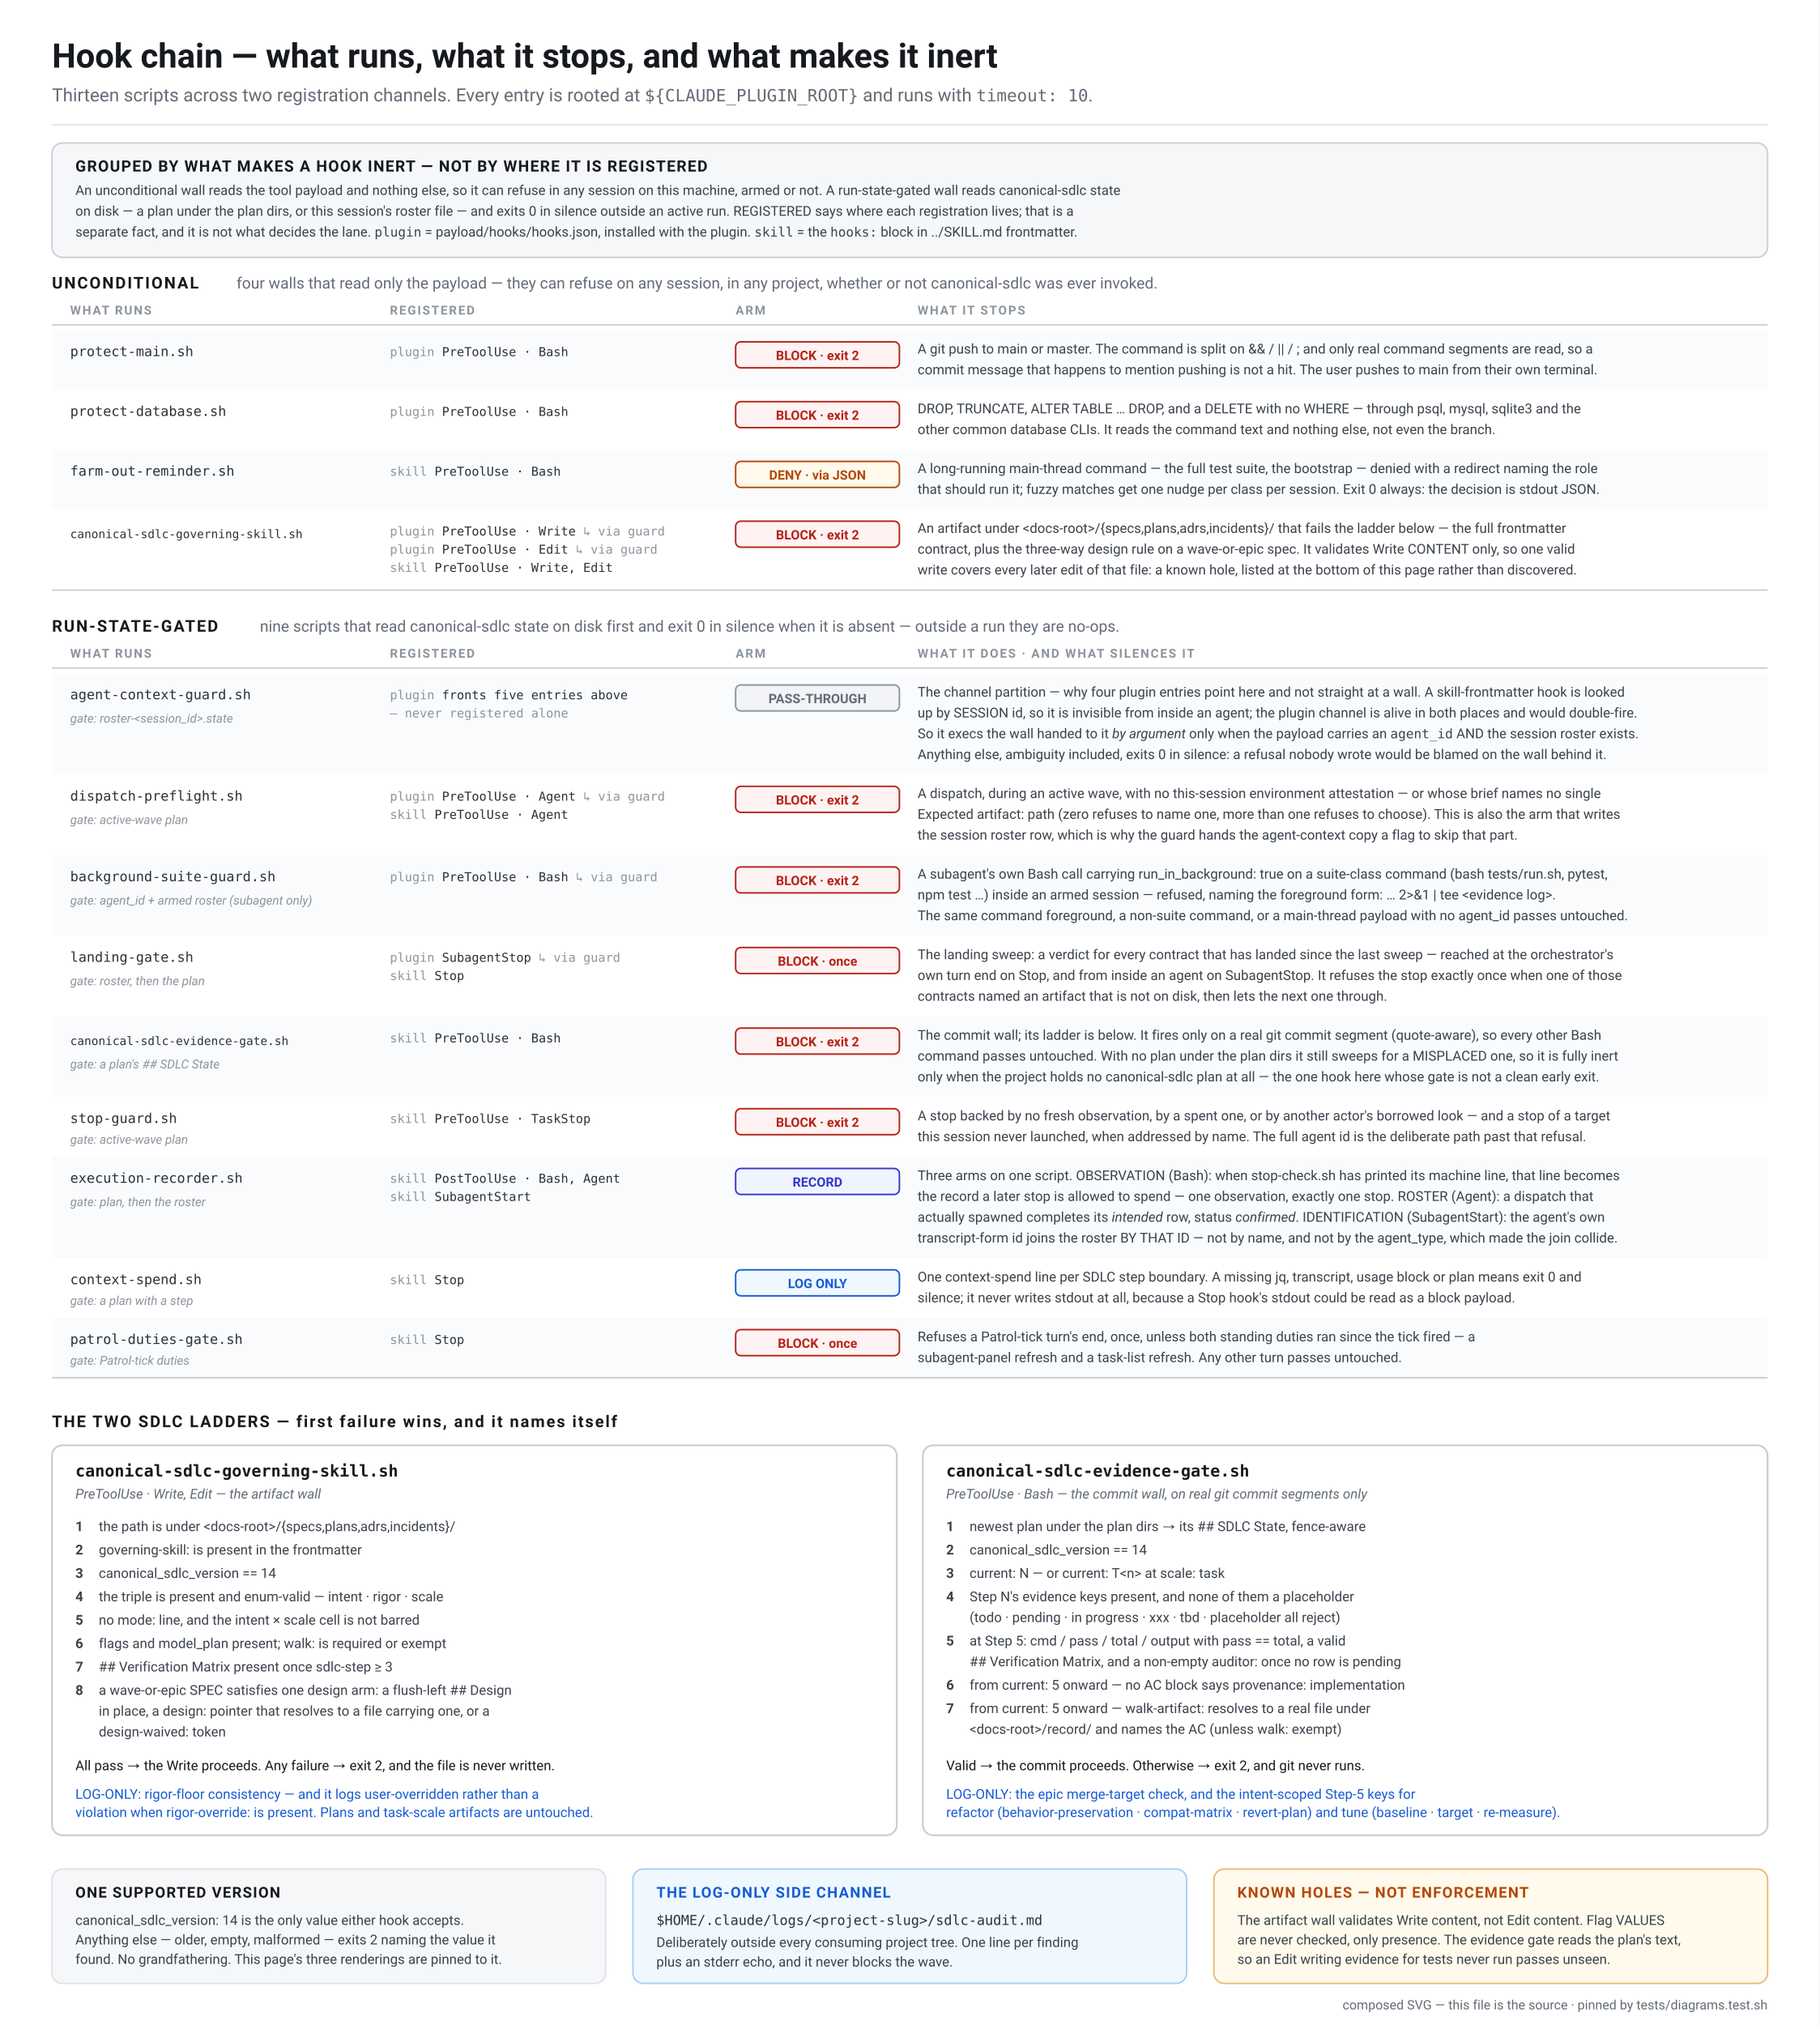
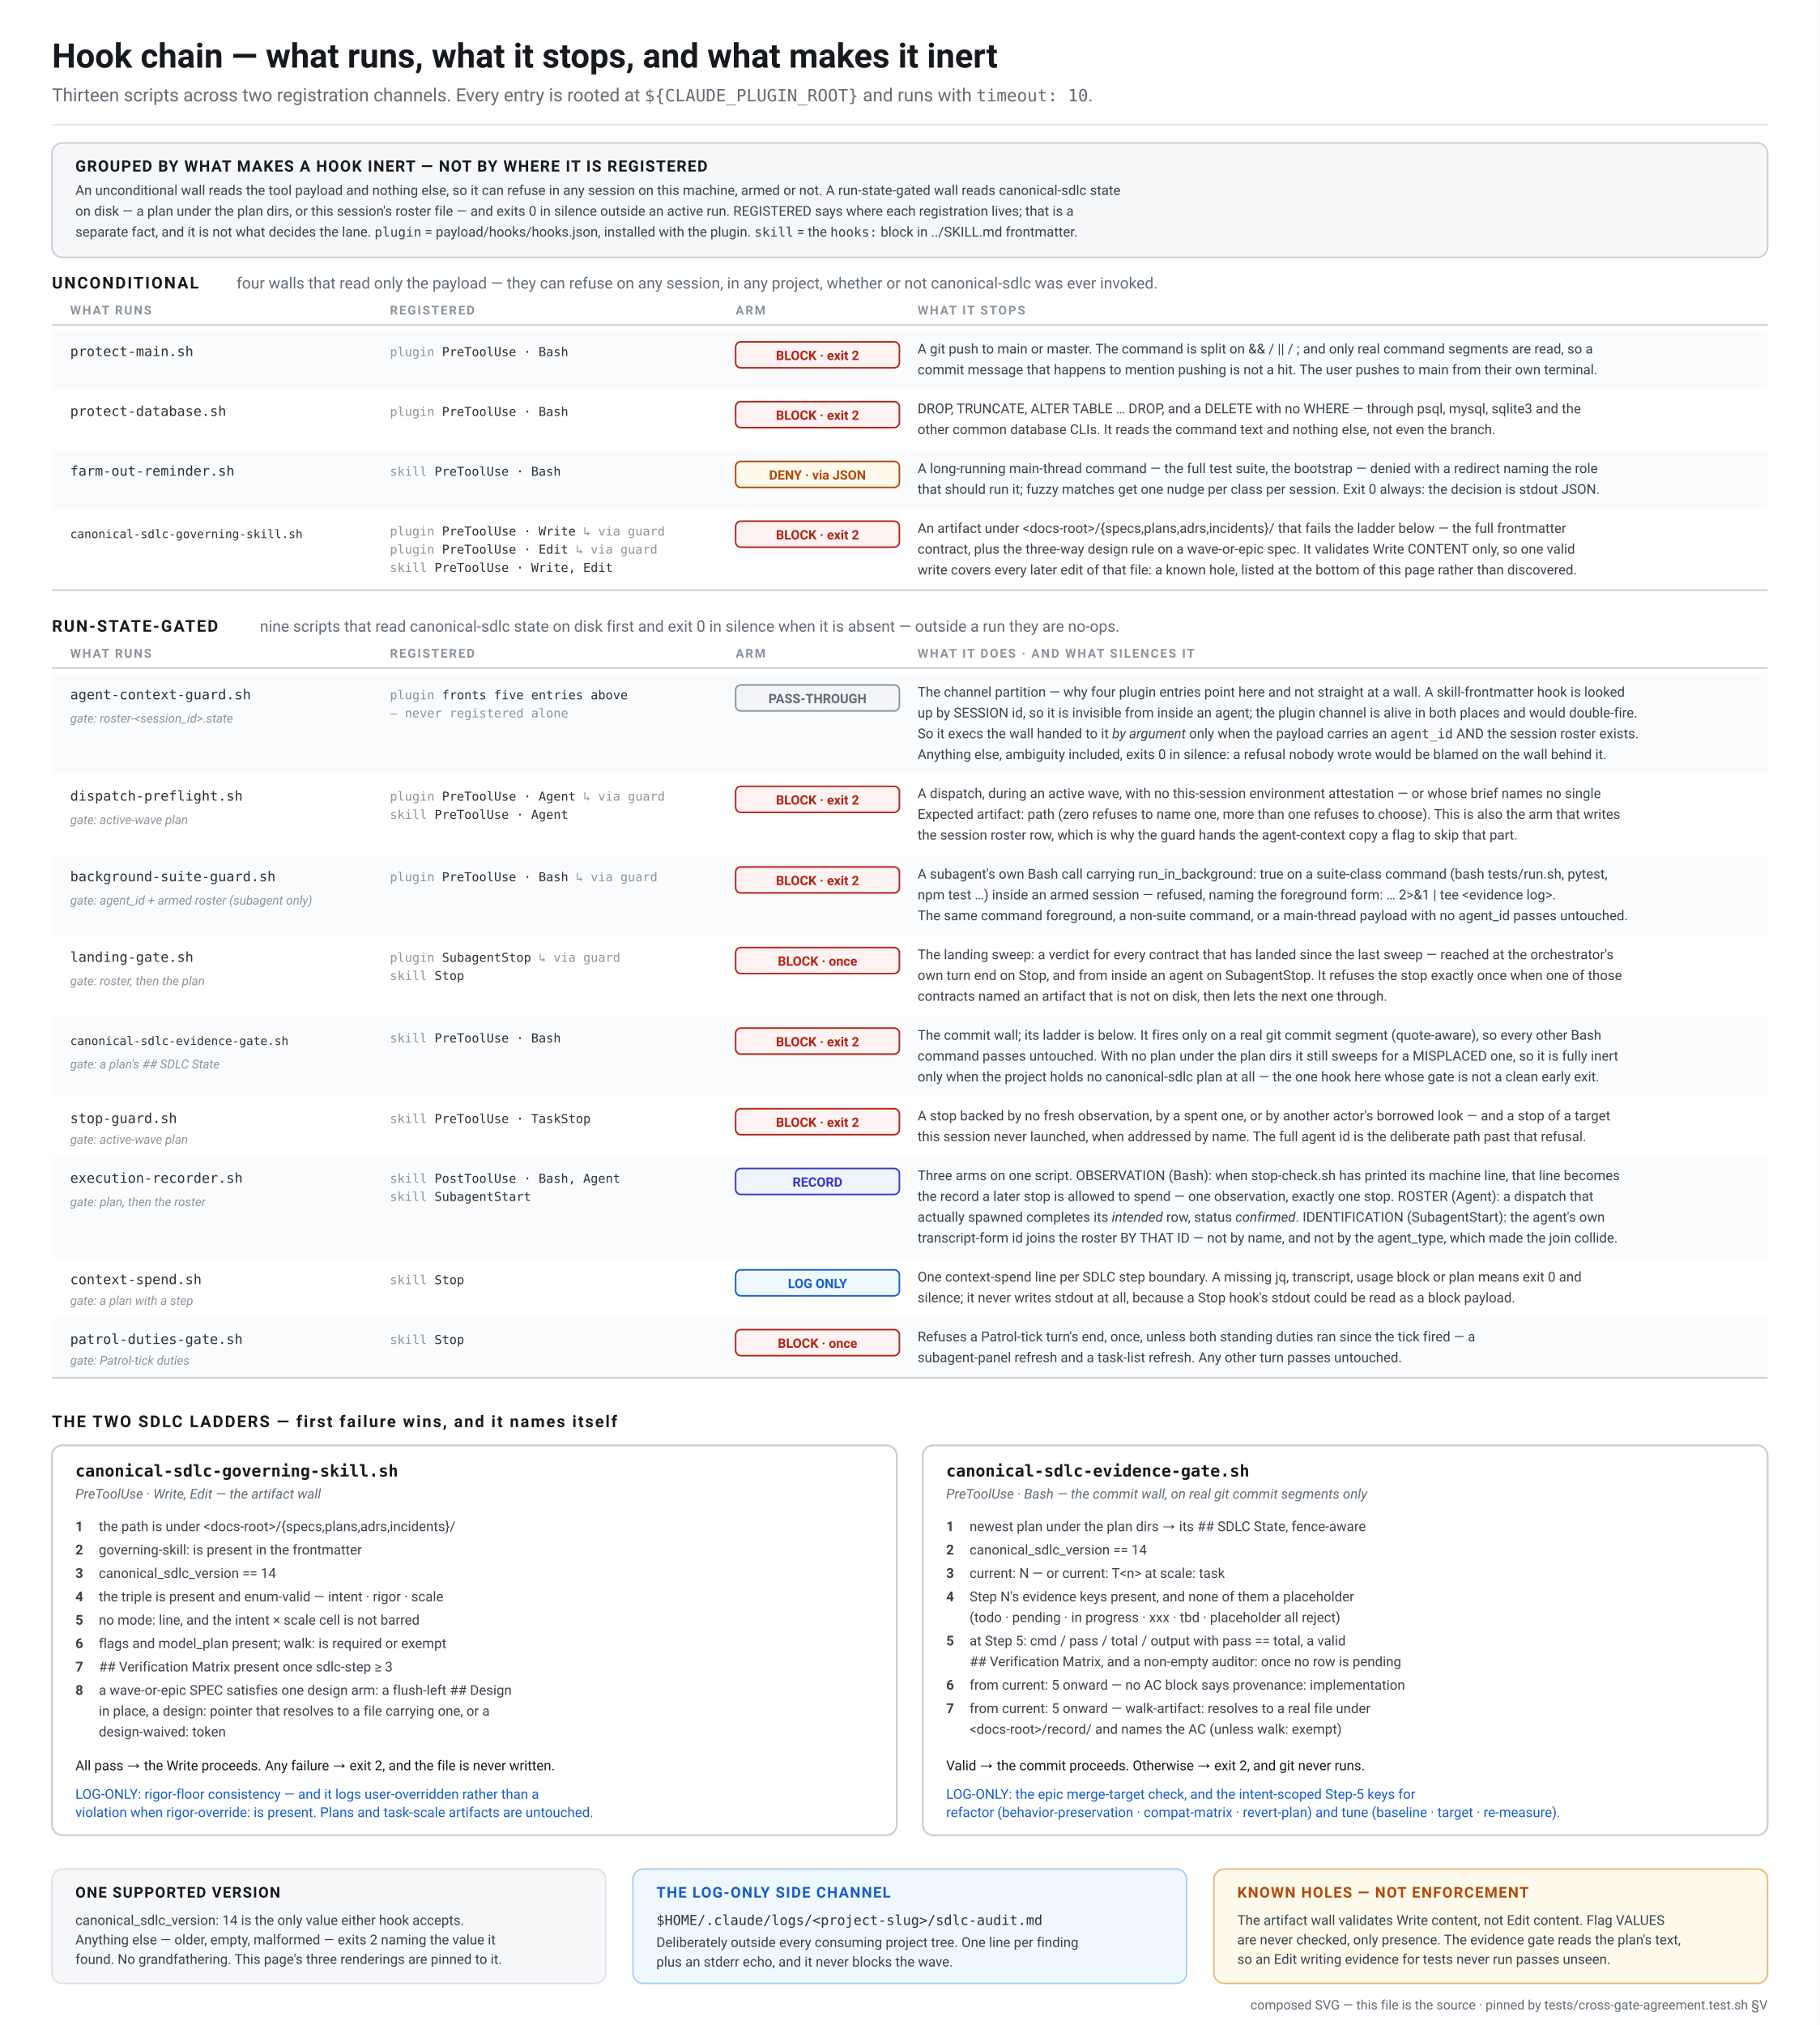
<svg xmlns="http://www.w3.org/2000/svg" width="1400" height="1558" viewBox="0 0 1400 1558" font-family="ui-sans-serif, -apple-system, BlinkMacSystemFont, 'Segoe UI', Roboto, Helvetica, Arial, sans-serif">
  <rect x="0" y="0" width="1400" height="1558" fill="#ffffff" />
  <text x="40" y="52" font-size="26" font-weight="700" fill="#16191d">Hook chain — what runs, what it stops, and what makes it inert</text>
  <text x="40" y="78" font-size="14" fill="#626b76">Thirteen scripts across two registration channels. Every entry is rooted at <tspan font-family="ui-monospace, SFMono-Regular, Menlo, Consolas, monospace" font-size="13">${CLAUDE_PLUGIN_ROOT}</tspan> and runs with <tspan font-family="ui-monospace, SFMono-Regular, Menlo, Consolas, monospace" font-size="13">timeout: 10</tspan>.</text>
  <line x1="40" y1="96" x2="1360" y2="96" stroke="#dde1e6" stroke-width="1" />
  <rect x="40" y="110" width="1320" height="88" rx="8" fill="#f6f7f9" stroke="#c9ced6" stroke-width="1.2" />
  <text x="58" y="132" font-size="12" font-weight="700" letter-spacing="0.8" fill="#16191d">GROUPED BY WHAT MAKES A HOOK INERT — NOT BY WHERE IT IS REGISTERED</text>
  <text x="58" y="150" font-size="10.5" fill="#3a424c">An unconditional wall reads the tool payload and nothing else, so it can refuse in any session on this machine, armed or not. A run-state-gated wall reads canonical-sdlc state</text>
  <text x="58" y="166" font-size="10.5" fill="#3a424c">on disk — a plan under the plan dirs, or this session's roster file — and exits 0 in silence outside an active run. REGISTERED says where each registration lives; that is a</text>
  <text x="58" y="182" font-size="10.5" fill="#3a424c">separate fact, and it is not what decides the lane. <tspan font-family="ui-monospace, SFMono-Regular, Menlo, Consolas, monospace" font-size="10">plugin</tspan> = payload/hooks/hooks.json, installed with the plugin. <tspan font-family="ui-monospace, SFMono-Regular, Menlo, Consolas, monospace" font-size="10">skill</tspan> = the <tspan font-family="ui-monospace, SFMono-Regular, Menlo, Consolas, monospace" font-size="10">hooks:</tspan> block in ../SKILL.md frontmatter.</text>
  <text x="40" y="222" font-size="12.5" font-weight="700" letter-spacing="1.2" fill="#16191d">UNCONDITIONAL</text>
  <text x="182" y="222" font-size="12" fill="#626b76">four walls that read only the payload — they can refuse on any session, in any project, whether or not canonical-sdlc was ever invoked.</text>
  <text x="54" y="242" font-size="9.5" font-weight="700" letter-spacing="1.1" fill="#8b949e">WHAT RUNS</text>
  <text x="300" y="242" font-size="9.5" font-weight="700" letter-spacing="1.1" fill="#8b949e">REGISTERED</text>
  <text x="566" y="242" font-size="9.5" font-weight="700" letter-spacing="1.1" fill="#8b949e">ARM</text>
  <text x="706" y="242" font-size="9.5" font-weight="700" letter-spacing="1.1" fill="#8b949e">WHAT IT STOPS</text>
  <line x1="40" y1="250" x2="1360" y2="250" stroke="#c9ced6" stroke-width="1.2" />
  <rect x="40" y="254" width="1320" height="46" fill="#fafbfc" />
  <text x="54" y="274" font-size="10.5" font-family="ui-monospace, SFMono-Regular, Menlo, Consolas, monospace" fill="#2b3138">protect-main.sh</text>
  <text class="hook-entry" data-event="PreToolUse" data-matcher="Bash" data-guard="" data-hook="protect-main.sh" x="300" y="274" font-size="9.5" font-family="ui-monospace, SFMono-Regular, Menlo, Consolas, monospace" fill="#2b3138">
    <tspan fill="#8b949e">plugin</tspan> PreToolUse · Bash</text>
  <rect x="566" y="263" width="126" height="20" rx="4" fill="#fef3f2" stroke="#b42318" stroke-width="1.2" />
  <text x="629" y="277" font-size="10" font-weight="600" fill="#b42318" text-anchor="middle">BLOCK · exit 2</text>
  <text x="706" y="272" font-size="10.5" fill="#3a424c">A git push to main or master. The command is split on &amp;&amp; / || / ; and only real command segments are read, so a</text>
  <text x="706" y="288" font-size="10.5" fill="#3a424c">commit message that happens to mention pushing is not a hit. The user pushes to main from their own terminal.</text>
  <rect x="40" y="300" width="1320" height="46" fill="#ffffff" />
  <text x="54" y="320" font-size="10.5" font-family="ui-monospace, SFMono-Regular, Menlo, Consolas, monospace" fill="#2b3138">protect-database.sh</text>
  <text class="hook-entry" data-event="PreToolUse" data-matcher="Bash" data-guard="" data-hook="protect-database.sh" x="300" y="320" font-size="9.5" font-family="ui-monospace, SFMono-Regular, Menlo, Consolas, monospace" fill="#2b3138">
    <tspan fill="#8b949e">plugin</tspan> PreToolUse · Bash</text>
  <rect x="566" y="309" width="126" height="20" rx="4" fill="#fef3f2" stroke="#b42318" stroke-width="1.2" />
  <text x="629" y="323" font-size="10" font-weight="600" fill="#b42318" text-anchor="middle">BLOCK · exit 2</text>
  <text x="706" y="318" font-size="10.5" fill="#3a424c">DROP, TRUNCATE, ALTER TABLE … DROP, and a DELETE with no WHERE — through psql, mysql, sqlite3 and the</text>
  <text x="706" y="334" font-size="10.5" fill="#3a424c">other common database CLIs. It reads the command text and nothing else, not even the branch.</text>
  <rect x="40" y="346" width="1320" height="46" fill="#fafbfc" />
  <text x="54" y="366" font-size="10.5" font-family="ui-monospace, SFMono-Regular, Menlo, Consolas, monospace" fill="#2b3138">farm-out-reminder.sh</text>
  <text class="armed-entry" data-hook="farm-out-reminder.sh" x="300" y="366" font-size="9.5" font-family="ui-monospace, SFMono-Regular, Menlo, Consolas, monospace" fill="#2b3138">
    <tspan fill="#8b949e">skill</tspan> PreToolUse · Bash</text>
  <rect x="566" y="355" width="126" height="20" rx="4" fill="#fffaeb" stroke="#b54708" stroke-width="1.2" />
  <text x="629" y="369" font-size="10" font-weight="600" fill="#b54708" text-anchor="middle">DENY · via JSON</text>
  <text x="706" y="364" font-size="10.5" fill="#3a424c">A long-running main-thread command — the full test suite, the bootstrap — denied with a redirect naming the role</text>
  <text x="706" y="380" font-size="10.5" fill="#3a424c">that should run it; fuzzy matches get one nudge per class per session. Exit 0 always: the decision is stdout JSON.</text>
  <rect x="40" y="392" width="1320" height="62" fill="#ffffff" />
  <text x="54" y="414" font-size="9" font-family="ui-monospace, SFMono-Regular, Menlo, Consolas, monospace" fill="#2b3138">canonical-sdlc-governing-skill.sh</text>
  <text class="hook-entry" data-event="PreToolUse" data-matcher="Write" data-guard="agent-context-guard.sh" data-hook="canonical-sdlc-governing-skill.sh" x="300" y="412" font-size="9.5" font-family="ui-monospace, SFMono-Regular, Menlo, Consolas, monospace" fill="#2b3138">
    <tspan fill="#8b949e">plugin</tspan> PreToolUse · Write <tspan fill="#8b949e">↳ via guard</tspan>
  </text>
  <text class="hook-entry" data-event="PreToolUse" data-matcher="Edit" data-guard="agent-context-guard.sh" data-hook="canonical-sdlc-governing-skill.sh" x="300" y="426" font-size="9.5" font-family="ui-monospace, SFMono-Regular, Menlo, Consolas, monospace" fill="#2b3138">
    <tspan fill="#8b949e">plugin</tspan> PreToolUse · Edit <tspan fill="#8b949e">↳ via guard</tspan>
  </text>
  <text class="armed-entry" data-hook="canonical-sdlc-governing-skill.sh" x="300" y="440" font-size="9.5" font-family="ui-monospace, SFMono-Regular, Menlo, Consolas, monospace" fill="#2b3138">
    <tspan fill="#8b949e">skill</tspan> PreToolUse · Write, Edit</text>
  <rect x="566" y="401" width="126" height="20" rx="4" fill="#fef3f2" stroke="#b42318" stroke-width="1.2" />
  <text x="629" y="415" font-size="10" font-weight="600" fill="#b42318" text-anchor="middle">BLOCK · exit 2</text>
  <text x="706" y="410" font-size="10.5" fill="#3a424c">An artifact under &lt;docs-root&gt;/{specs,plans,adrs,incidents}/ that fails the ladder below — the full frontmatter</text>
  <text x="706" y="426" font-size="10.5" fill="#3a424c">contract, plus the three-way design rule on a wave-or-epic spec. It validates Write CONTENT only, so one valid</text>
  <text x="706" y="442" font-size="10.5" fill="#3a424c">write covers every later edit of that file: a known hole, listed at the bottom of this page rather than discovered.</text>
  <line x1="40" y1="454" x2="1360" y2="454" stroke="#c9ced6" stroke-width="1.2" />
  <text x="40" y="486" font-size="12.5" font-weight="700" letter-spacing="1.2" fill="#16191d">RUN-STATE-GATED</text>
  <text x="200" y="486" font-size="12" fill="#626b76">nine scripts that read canonical-sdlc state on disk first and exit 0 in silence when it is absent — outside a run they are no-ops.</text>
  <text x="54" y="506" font-size="9.5" font-weight="700" letter-spacing="1.1" fill="#8b949e">WHAT RUNS</text>
  <text x="300" y="506" font-size="9.5" font-weight="700" letter-spacing="1.1" fill="#8b949e">REGISTERED</text>
  <text x="566" y="506" font-size="9.5" font-weight="700" letter-spacing="1.1" fill="#8b949e">ARM</text>
  <text x="706" y="506" font-size="9.5" font-weight="700" letter-spacing="1.1" fill="#8b949e">WHAT IT DOES · AND WHAT SILENCES IT</text>
  <line x1="40" y1="514" x2="1360" y2="514" stroke="#c9ced6" stroke-width="1.2" />
  <rect x="40" y="518" width="1320" height="78" fill="#fafbfc" />
  <text x="54" y="538" font-size="10.5" font-family="ui-monospace, SFMono-Regular, Menlo, Consolas, monospace" fill="#2b3138">agent-context-guard.sh</text>
  <text x="54" y="556" font-size="9.5" font-style="italic" fill="#8b949e">gate: roster-&lt;session_id&gt;.state</text>
  <text x="300" y="538" font-size="9.5" font-family="ui-monospace, SFMono-Regular, Menlo, Consolas, monospace" fill="#2b3138">
    <tspan fill="#8b949e">plugin</tspan> fronts five entries above</text>
  <text x="300" y="552" font-size="9.5" font-family="ui-monospace, SFMono-Regular, Menlo, Consolas, monospace" fill="#8b949e">— never registered alone</text>
  <rect x="566" y="527" width="126" height="20" rx="4" fill="#f2f4f7" stroke="#8b949e" stroke-width="1.2" />
  <text x="629" y="541" font-size="10" font-weight="600" fill="#626b76" text-anchor="middle">PASS-THROUGH</text>
  <text x="706" y="536" font-size="10.5" fill="#3a424c">The channel partition — why four plugin entries point here and not straight at a wall. A skill-frontmatter hook is looked</text>
  <text x="706" y="552" font-size="10.5" fill="#3a424c">up by SESSION id, so it is invisible from inside an agent; the plugin channel is alive in both places and would double-fire.</text>
  <text x="706" y="568" font-size="10.5" fill="#3a424c">So it execs the wall handed to it <tspan font-style="italic">by argument</tspan> only when the payload carries an <tspan font-family="ui-monospace, SFMono-Regular, Menlo, Consolas, monospace" font-size="10">agent_id</tspan> AND the session roster exists.</text>
  <text x="706" y="584" font-size="10.5" fill="#3a424c">Anything else, ambiguity included, exits 0 in silence: a refusal nobody wrote would be blamed on the wall behind it.</text>
  <rect x="40" y="596" width="1320" height="62" fill="#ffffff" />
  <text x="54" y="616" font-size="10.5" font-family="ui-monospace, SFMono-Regular, Menlo, Consolas, monospace" fill="#2b3138">dispatch-preflight.sh</text>
  <text x="54" y="634" font-size="9.5" font-style="italic" fill="#8b949e">gate: active-wave plan</text>
  <text class="hook-entry" data-event="PreToolUse" data-matcher="Agent" data-guard="agent-context-guard.sh" data-hook="dispatch-preflight.sh" x="300" y="616" font-size="9.5" font-family="ui-monospace, SFMono-Regular, Menlo, Consolas, monospace" fill="#2b3138">
    <tspan fill="#8b949e">plugin</tspan> PreToolUse · Agent <tspan fill="#8b949e">↳ via guard</tspan>
  </text>
  <text class="armed-entry" data-hook="dispatch-preflight.sh" x="300" y="630" font-size="9.5" font-family="ui-monospace, SFMono-Regular, Menlo, Consolas, monospace" fill="#2b3138">
    <tspan fill="#8b949e">skill</tspan> PreToolUse · Agent</text>
  <rect x="566" y="605" width="126" height="20" rx="4" fill="#fef3f2" stroke="#b42318" stroke-width="1.2" />
  <text x="629" y="619" font-size="10" font-weight="600" fill="#b42318" text-anchor="middle">BLOCK · exit 2</text>
  <text x="706" y="614" font-size="10.5" fill="#3a424c">A dispatch, during an active wave, with no this-session environment attestation — or whose brief names no single</text>
  <text x="706" y="630" font-size="10.5" fill="#3a424c">Expected artifact: path (zero refuses to name one, more than one refuses to choose). This is also the arm that writes</text>
  <text x="706" y="646" font-size="10.5" fill="#3a424c">the session roster row, which is why the guard hands the agent-context copy a flag to skip that part.</text>
  <rect x="40" y="658" width="1320" height="62" fill="#fafbfc" />
  <text x="54" y="678" font-size="10.5" font-family="ui-monospace, SFMono-Regular, Menlo, Consolas, monospace" fill="#2b3138">background-suite-guard.sh</text>
  <text x="54" y="696" font-size="9.5" font-style="italic" fill="#8b949e">gate: agent_id + armed roster (subagent only)</text>
  <text class="hook-entry" data-event="PreToolUse" data-matcher="Bash" data-guard="agent-context-guard.sh" data-hook="background-suite-guard.sh" x="300" y="678" font-size="9.5" font-family="ui-monospace, SFMono-Regular, Menlo, Consolas, monospace" fill="#2b3138">
    <tspan fill="#8b949e">plugin</tspan> PreToolUse · Bash <tspan fill="#8b949e">↳ via guard</tspan>
  </text>
  <rect x="566" y="667" width="126" height="20" rx="4" fill="#fef3f2" stroke="#b42318" stroke-width="1.2" />
  <text x="629" y="681" font-size="10" font-weight="600" fill="#b42318" text-anchor="middle">BLOCK · exit 2</text>
  <text x="706" y="676" font-size="10.5" fill="#3a424c">A subagent's own Bash call carrying run_in_background: true on a suite-class command (bash tests/run.sh, pytest,</text>
  <text x="706" y="692" font-size="10.5" fill="#3a424c">npm test …) inside an armed session — refused, naming the foreground form: … 2&gt;&amp;1 | tee &lt;evidence log&gt;.</text>
  <text x="706" y="708" font-size="10.5" fill="#3a424c">The same command foreground, a non-suite command, or a main-thread payload with no agent_id passes untouched.</text>
  <rect x="40" y="720" width="1320" height="62" fill="#ffffff" />
  <text x="54" y="740" font-size="10.5" font-family="ui-monospace, SFMono-Regular, Menlo, Consolas, monospace" fill="#2b3138">landing-gate.sh</text>
  <text x="54" y="758" font-size="9.5" font-style="italic" fill="#8b949e">gate: roster, then the plan</text>
  <text class="hook-entry" data-event="SubagentStop" data-matcher="" data-guard="agent-context-guard.sh" data-hook="landing-gate.sh" x="300" y="740" font-size="9.5" font-family="ui-monospace, SFMono-Regular, Menlo, Consolas, monospace" fill="#2b3138">
    <tspan fill="#8b949e">plugin</tspan> SubagentStop <tspan fill="#8b949e">↳ via guard</tspan>
  </text>
  <text class="armed-entry" data-hook="landing-gate.sh" x="300" y="754" font-size="9.5" font-family="ui-monospace, SFMono-Regular, Menlo, Consolas, monospace" fill="#2b3138">
    <tspan fill="#8b949e">skill</tspan> Stop</text>
  <rect x="566" y="729" width="126" height="20" rx="4" fill="#fef3f2" stroke="#b42318" stroke-width="1.2" />
  <text x="629" y="743" font-size="10" font-weight="600" fill="#b42318" text-anchor="middle">BLOCK · once</text>
  <text x="706" y="738" font-size="10.5" fill="#3a424c">The landing sweep: a verdict for every contract that has landed since the last sweep — reached at the orchestrator's</text>
  <text x="706" y="754" font-size="10.5" fill="#3a424c">own turn end on Stop, and from inside an agent on SubagentStop. It refuses the stop exactly once when one of those</text>
  <text x="706" y="770" font-size="10.5" fill="#3a424c">contracts named an artifact that is not on disk, then lets the next one through.</text>
  <rect x="40" y="782" width="1320" height="62" fill="#fafbfc" />
  <text x="54" y="804" font-size="9" font-family="ui-monospace, SFMono-Regular, Menlo, Consolas, monospace" fill="#2b3138">canonical-sdlc-evidence-gate.sh</text>
  <text x="54" y="822" font-size="9.5" font-style="italic" fill="#8b949e">gate: a plan's ## SDLC State</text>
  <text class="armed-entry" data-hook="canonical-sdlc-evidence-gate.sh" x="300" y="802" font-size="9.5" font-family="ui-monospace, SFMono-Regular, Menlo, Consolas, monospace" fill="#2b3138">
    <tspan fill="#8b949e">skill</tspan> PreToolUse · Bash</text>
  <rect x="566" y="791" width="126" height="20" rx="4" fill="#fef3f2" stroke="#b42318" stroke-width="1.2" />
  <text x="629" y="805" font-size="10" font-weight="600" fill="#b42318" text-anchor="middle">BLOCK · exit 2</text>
  <text x="706" y="800" font-size="10.5" fill="#3a424c">The commit wall; its ladder is below. It fires only on a real git commit segment (quote-aware), so every other Bash</text>
  <text x="706" y="816" font-size="10.5" fill="#3a424c">command passes untouched. With no plan under the plan dirs it still sweeps for a MISPLACED one, so it is fully inert</text>
  <text x="706" y="832" font-size="10.5" fill="#3a424c">only when the project holds no canonical-sdlc plan at all — the one hook here whose gate is not a clean early exit.</text>
  <rect x="40" y="844" width="1320" height="46" fill="#ffffff" />
  <text x="54" y="864" font-size="10.5" font-family="ui-monospace, SFMono-Regular, Menlo, Consolas, monospace" fill="#2b3138">stop-guard.sh</text>
  <text x="54" y="880" font-size="9.5" font-style="italic" fill="#8b949e">gate: active-wave plan</text>
  <text class="armed-entry" data-hook="stop-guard.sh" x="300" y="864" font-size="9.5" font-family="ui-monospace, SFMono-Regular, Menlo, Consolas, monospace" fill="#2b3138">
    <tspan fill="#8b949e">skill</tspan> PreToolUse · TaskStop</text>
  <rect x="566" y="853" width="126" height="20" rx="4" fill="#fef3f2" stroke="#b42318" stroke-width="1.2" />
  <text x="629" y="867" font-size="10" font-weight="600" fill="#b42318" text-anchor="middle">BLOCK · exit 2</text>
  <text x="706" y="862" font-size="10.5" fill="#3a424c">A stop backed by no fresh observation, by a spent one, or by another actor's borrowed look — and a stop of a target</text>
  <text x="706" y="878" font-size="10.5" fill="#3a424c">this session never launched, when addressed by name. The full agent id is the deliberate path past that refusal.</text>
  <rect x="40" y="890" width="1320" height="78" fill="#fafbfc" />
  <text x="54" y="910" font-size="10.5" font-family="ui-monospace, SFMono-Regular, Menlo, Consolas, monospace" fill="#2b3138">execution-recorder.sh</text>
  <text x="54" y="928" font-size="9.5" font-style="italic" fill="#8b949e">gate: plan, then the roster</text>
  <text class="armed-entry" data-hook="execution-recorder.sh" x="300" y="910" font-size="9.5" font-family="ui-monospace, SFMono-Regular, Menlo, Consolas, monospace" fill="#2b3138">
    <tspan fill="#8b949e">skill</tspan> PostToolUse · Bash, Agent</text>
  <text x="300" y="924" font-size="9.5" font-family="ui-monospace, SFMono-Regular, Menlo, Consolas, monospace" fill="#2b3138">
    <tspan fill="#8b949e">skill</tspan> SubagentStart</text>
  <rect x="566" y="899" width="126" height="20" rx="4" fill="#f0f4ff" stroke="#3538cd" stroke-width="1.2" />
  <text x="629" y="913" font-size="10" font-weight="600" fill="#3538cd" text-anchor="middle">RECORD</text>
  <text x="706" y="908" font-size="10.5" fill="#3a424c">Three arms on one script. OBSERVATION (Bash): when stop-check.sh has printed its machine line, that line becomes</text>
  <text x="706" y="924" font-size="10.5" fill="#3a424c">the record a later stop is allowed to spend — one observation, exactly one stop. ROSTER (Agent): a dispatch that</text>
  <text x="706" y="940" font-size="10.5" fill="#3a424c">actually spawned completes its <tspan font-style="italic">intended</tspan> row, status <tspan font-style="italic">confirmed</tspan>. IDENTIFICATION (SubagentStart): the agent's own</text>
  <text x="706" y="956" font-size="10.5" fill="#3a424c">transcript-form id joins the roster BY THAT ID — not by name, and not by the agent_type, which made the join collide.</text>
  <rect x="40" y="968" width="1320" height="46" fill="#ffffff" />
  <text x="54" y="988" font-size="10.5" font-family="ui-monospace, SFMono-Regular, Menlo, Consolas, monospace" fill="#2b3138">context-spend.sh</text>
  <text x="54" y="1004" font-size="9.5" font-style="italic" fill="#8b949e">gate: a plan with a step</text>
  <text class="armed-entry" data-hook="context-spend.sh" x="300" y="988" font-size="9.5" font-family="ui-monospace, SFMono-Regular, Menlo, Consolas, monospace" fill="#2b3138">
    <tspan fill="#8b949e">skill</tspan> Stop</text>
  <rect x="566" y="977" width="126" height="20" rx="4" fill="#eff8ff" stroke="#175cd3" stroke-width="1.2" />
  <text x="629" y="991" font-size="10" font-weight="600" fill="#175cd3" text-anchor="middle">LOG ONLY</text>
  <text x="706" y="986" font-size="10.5" fill="#3a424c">One context-spend line per SDLC step boundary. A missing jq, transcript, usage block or plan means exit 0 and</text>
  <text x="706" y="1002" font-size="10.5" fill="#3a424c">silence; it never writes stdout at all, because a Stop hook's stdout could be read as a block payload.</text>
  <rect x="40" y="1014" width="1320" height="46" fill="#fafbfc" />
  <text x="54" y="1034" font-size="10.5" font-family="ui-monospace, SFMono-Regular, Menlo, Consolas, monospace" fill="#2b3138">patrol-duties-gate.sh</text>
  <text x="54" y="1050" font-size="9.5" font-style="italic" fill="#8b949e">gate: Patrol-tick duties</text>
  <text class="armed-entry" data-hook="patrol-duties-gate.sh" x="300" y="1034" font-size="9.5" font-family="ui-monospace, SFMono-Regular, Menlo, Consolas, monospace" fill="#2b3138">
    <tspan fill="#8b949e">skill</tspan> Stop</text>
  <rect x="566" y="1023" width="126" height="20" rx="4" fill="#fef3f2" stroke="#b42318" stroke-width="1.2" />
  <text x="629" y="1037" font-size="10" font-weight="600" fill="#b42318" text-anchor="middle">BLOCK · once</text>
  <text x="706" y="1032" font-size="10.5" fill="#3a424c">Refuses a Patrol-tick turn's end, once, unless both standing duties ran since the tick fired — a</text>
  <text x="706" y="1048" font-size="10.5" fill="#3a424c">subagent-panel refresh and a task-list refresh. Any other turn passes untouched.</text>
  <line x1="40" y1="1060" x2="1360" y2="1060" stroke="#c9ced6" stroke-width="1.2" />
  <text x="40" y="1098" font-size="12.5" font-weight="700" letter-spacing="1.2" fill="#16191d">THE TWO SDLC LADDERS — first failure wins, and it names itself</text>
  <rect x="40" y="1112" width="650" height="300" rx="8" fill="#ffffff" stroke="#c9ced6" stroke-width="1.4" />
  <text x="58" y="1136" font-size="12.5" font-weight="700" font-family="ui-monospace, SFMono-Regular, Menlo, Consolas, monospace" fill="#16191d">canonical-sdlc-governing-skill.sh</text>
  <text x="58" y="1153" font-size="10.5" font-style="italic" fill="#626b76">PreToolUse · Write, Edit — the artifact wall</text>
  <text x="58" y="1178" font-size="10.5" font-weight="700" fill="#3a424c">1</text>
  <text x="76" y="1178" font-size="10.5" fill="#3a424c">the path is under &lt;docs-root&gt;/{specs,plans,adrs,incidents}/</text>
  <text x="58" y="1196" font-size="10.5" font-weight="700" fill="#3a424c">2</text>
  <text x="76" y="1196" font-size="10.5" fill="#3a424c">governing-skill: is present in the frontmatter</text>
  <text x="58" y="1214" font-size="10.5" font-weight="700" fill="#3a424c">3</text>
  <text class="version-pin" data-pin="hook-chain-governing-ladder" x="76" y="1214" font-size="10.5" fill="#3a424c">canonical_sdlc_version == 14</text>
  <text x="58" y="1232" font-size="10.5" font-weight="700" fill="#3a424c">4</text>
  <text x="76" y="1232" font-size="10.5" fill="#3a424c">the triple is present and enum-valid — intent · rigor · scale</text>
  <text x="58" y="1250" font-size="10.5" font-weight="700" fill="#3a424c">5</text>
  <text x="76" y="1250" font-size="10.5" fill="#3a424c">no mode: line, and the intent × scale cell is not barred</text>
  <text x="58" y="1268" font-size="10.5" font-weight="700" fill="#3a424c">6</text>
  <text x="76" y="1268" font-size="10.5" fill="#3a424c">flags and model_plan present; walk: is required or exempt</text>
  <text x="58" y="1286" font-size="10.5" font-weight="700" fill="#3a424c">7</text>
  <text x="76" y="1286" font-size="10.5" fill="#3a424c">## Verification Matrix present once sdlc-step ≥ 3</text>
  <text x="58" y="1304" font-size="10.5" font-weight="700" fill="#3a424c">8</text>
  <text x="76" y="1304" font-size="10.5" fill="#3a424c">a wave-or-epic SPEC satisfies one design arm: a flush-left ## Design</text>
  <text x="76" y="1320" font-size="10.5" fill="#3a424c">in place, a design: pointer that resolves to a file carrying one, or a</text>
  <text x="76" y="1336" font-size="10.5" fill="#3a424c">design-waived: token</text>
  <text x="58" y="1362" font-size="10.5" fill="#16191d">All pass → the Write proceeds. Any failure → exit 2, and the file is never written.</text>
  <text x="58" y="1384" font-size="10.5" fill="#175cd3">LOG-ONLY: rigor-floor consistency — and it logs user-overridden rather than a</text>
  <text x="58" y="1398" font-size="10.5" fill="#175cd3">violation when rigor-override: is present. Plans and task-scale artifacts are untouched.</text>
  <rect x="710" y="1112" width="650" height="300" rx="8" fill="#ffffff" stroke="#c9ced6" stroke-width="1.4" />
  <text x="728" y="1136" font-size="12.5" font-weight="700" font-family="ui-monospace, SFMono-Regular, Menlo, Consolas, monospace" fill="#16191d">canonical-sdlc-evidence-gate.sh</text>
  <text x="728" y="1153" font-size="10.5" font-style="italic" fill="#626b76">PreToolUse · Bash — the commit wall, on real git commit segments only</text>
  <text x="728" y="1178" font-size="10.5" font-weight="700" fill="#3a424c">1</text>
  <text x="746" y="1178" font-size="10.5" fill="#3a424c">newest plan under the plan dirs → its ## SDLC State, fence-aware</text>
  <text x="728" y="1196" font-size="10.5" font-weight="700" fill="#3a424c">2</text>
  <text class="version-pin" data-pin="hook-chain-evidence-ladder" x="746" y="1196" font-size="10.5" fill="#3a424c">canonical_sdlc_version == 14</text>
  <text x="728" y="1214" font-size="10.5" font-weight="700" fill="#3a424c">3</text>
  <text x="746" y="1214" font-size="10.5" fill="#3a424c">current: N — or current: T&lt;n&gt; at scale: task</text>
  <text x="728" y="1232" font-size="10.5" font-weight="700" fill="#3a424c">4</text>
  <text x="746" y="1232" font-size="10.5" fill="#3a424c">Step N's evidence keys present, and none of them a placeholder</text>
  <text x="746" y="1248" font-size="10.5" fill="#3a424c">(todo · pending · in progress · xxx · tbd · placeholder all reject)</text>
  <text x="728" y="1266" font-size="10.5" font-weight="700" fill="#3a424c">5</text>
  <text x="746" y="1266" font-size="10.5" fill="#3a424c">at Step 5: cmd / pass / total / output with pass == total, a valid</text>
  <text x="746" y="1282" font-size="10.5" fill="#3a424c">## Verification Matrix, and a non-empty auditor: once no row is pending</text>
  <text x="728" y="1300" font-size="10.5" font-weight="700" fill="#3a424c">6</text>
  <text x="746" y="1300" font-size="10.5" fill="#3a424c">from current: 5 onward — no AC block says provenance: implementation</text>
  <text x="728" y="1318" font-size="10.5" font-weight="700" fill="#3a424c">7</text>
  <text x="746" y="1318" font-size="10.5" fill="#3a424c">from current: 5 onward — walk-artifact: resolves to a real file under</text>
  <text x="746" y="1334" font-size="10.5" fill="#3a424c">&lt;docs-root&gt;/record/ and names the AC (unless walk: exempt)</text>
  <text x="728" y="1362" font-size="10.5" fill="#16191d">Valid → the commit proceeds. Otherwise → exit 2, and git never runs.</text>
  <text x="728" y="1384" font-size="10.5" fill="#175cd3">LOG-ONLY: the epic merge-target check, and the intent-scoped Step-5 keys for</text>
  <text x="728" y="1398" font-size="10.5" fill="#175cd3">refactor (behavior-preservation · compat-matrix · revert-plan) and tune (baseline · target · re-measure).</text>
  <rect x="40" y="1438" width="426" height="88" rx="8" fill="#f6f7f9" stroke="#dde1e6" stroke-width="1.2" />
  <text x="58" y="1460" font-size="11.5" font-weight="700" letter-spacing="0.8" fill="#16191d">ONE SUPPORTED VERSION</text>
  <text class="version-pin" data-pin="hook-chain-version-callout" x="58" y="1481" font-size="10.5" fill="#3a424c">canonical_sdlc_version: 14 is the only value either hook accepts.</text>
  <text x="58" y="1496" font-size="10.5" fill="#3a424c">Anything else — older, empty, malformed — exits 2 naming the value it</text>
  <text x="58" y="1511" font-size="10.5" fill="#3a424c">found. No grandfathering. This page's three renderings are pinned to it.</text>
  <rect x="487" y="1438" width="426" height="88" rx="8" fill="#eff8ff" stroke="#a8cdf5" stroke-width="1.2" />
  <text x="505" y="1460" font-size="11.5" font-weight="700" letter-spacing="0.8" fill="#175cd3">THE LOG-ONLY SIDE CHANNEL</text>
  <text x="505" y="1481" font-size="10.5" font-family="ui-monospace, SFMono-Regular, Menlo, Consolas, monospace" fill="#2b3138">$HOME/.claude/logs/&lt;project-slug&gt;/sdlc-audit.md</text>
  <text x="505" y="1498" font-size="10.5" fill="#3a424c">Deliberately outside every consuming project tree. One line per finding</text>
  <text x="505" y="1513" font-size="10.5" fill="#3a424c">plus an stderr echo, and it never blocks the wave.</text>
  <rect x="934" y="1438" width="426" height="88" rx="8" fill="#fffaeb" stroke="#eaba7a" stroke-width="1.2" />
  <text x="952" y="1460" font-size="11.5" font-weight="700" letter-spacing="0.8" fill="#b54708">KNOWN HOLES — NOT ENFORCEMENT</text>
  <text x="952" y="1481" font-size="10.5" fill="#3a424c">The artifact wall validates Write content, not Edit content. Flag VALUES</text>
  <text x="952" y="1496" font-size="10.5" fill="#3a424c">are never checked, only presence. The evidence gate reads the plan's text,</text>
  <text x="952" y="1511" font-size="10.5" fill="#3a424c">so an Edit writing evidence for tests never run passes unseen.</text>
-   <text x="1360" y="1546" font-size="10" text-anchor="end" fill="#626b76">composed SVG — this file is the source · pinned by tests/diagrams.test.sh</text>
+   <text x="1360" y="1546" font-size="10" text-anchor="end" fill="#626b76">composed SVG — this file is the source · pinned by tests/cross-gate-agreement.test.sh §V</text>
</svg>
